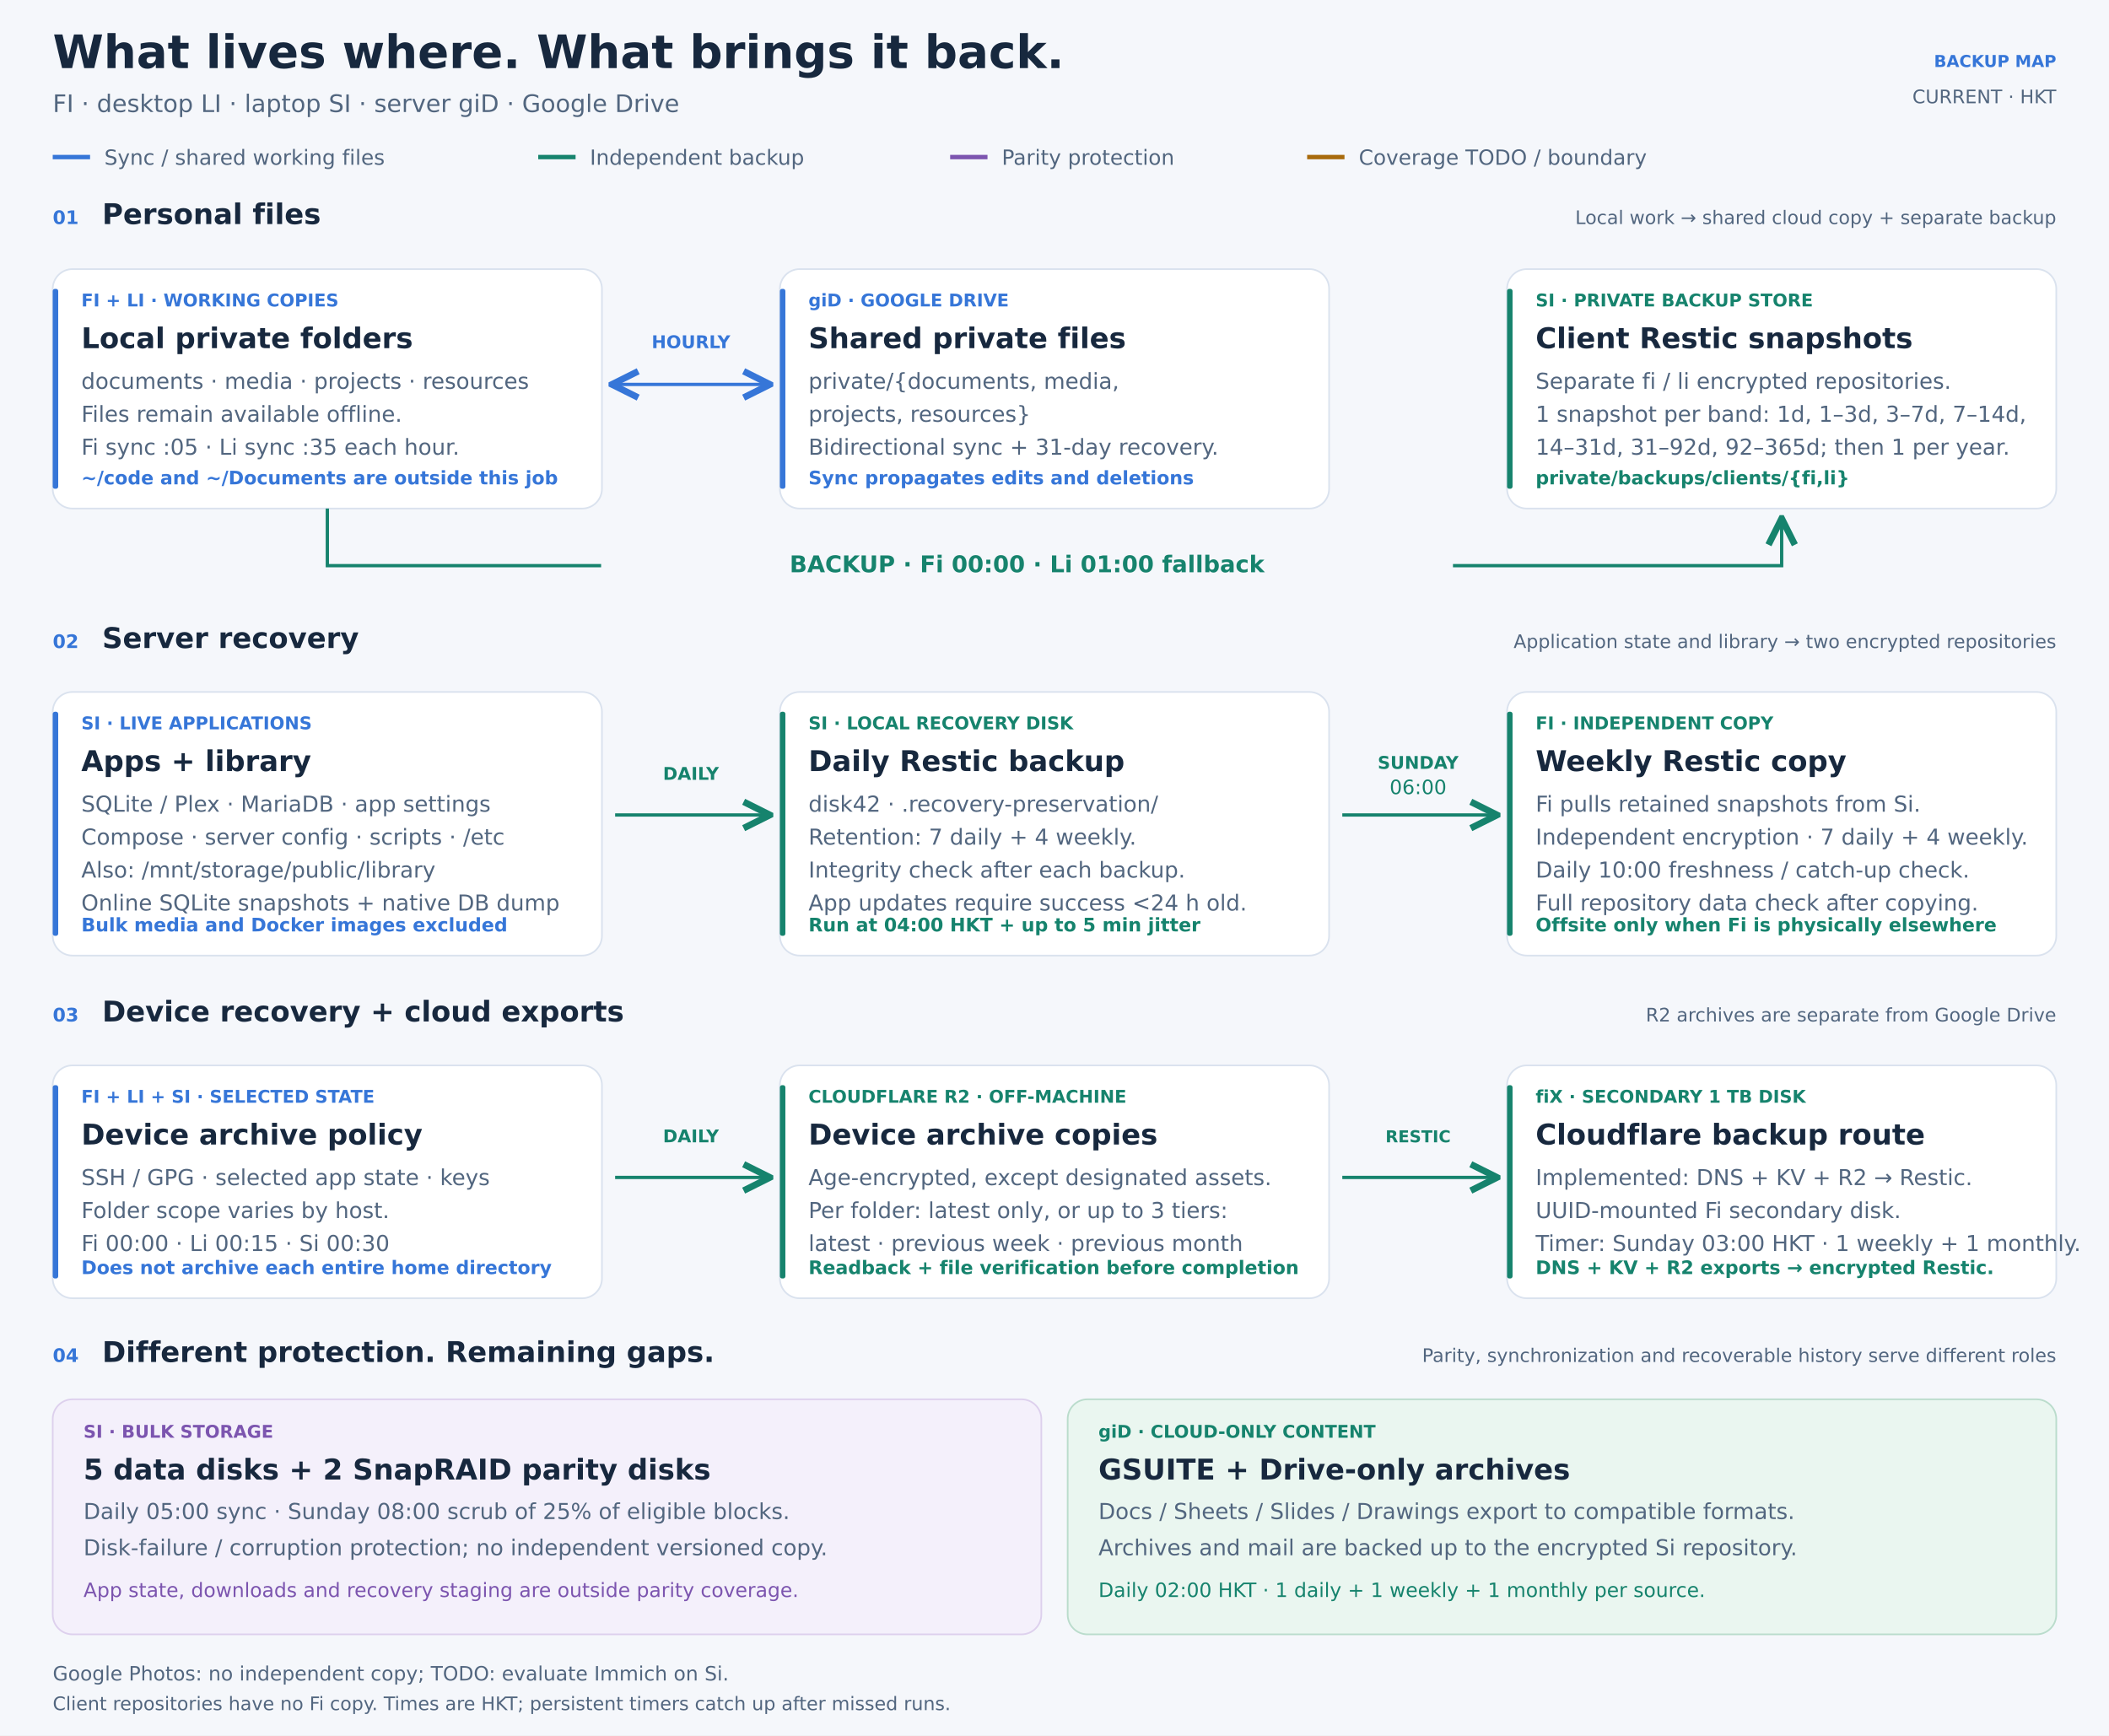
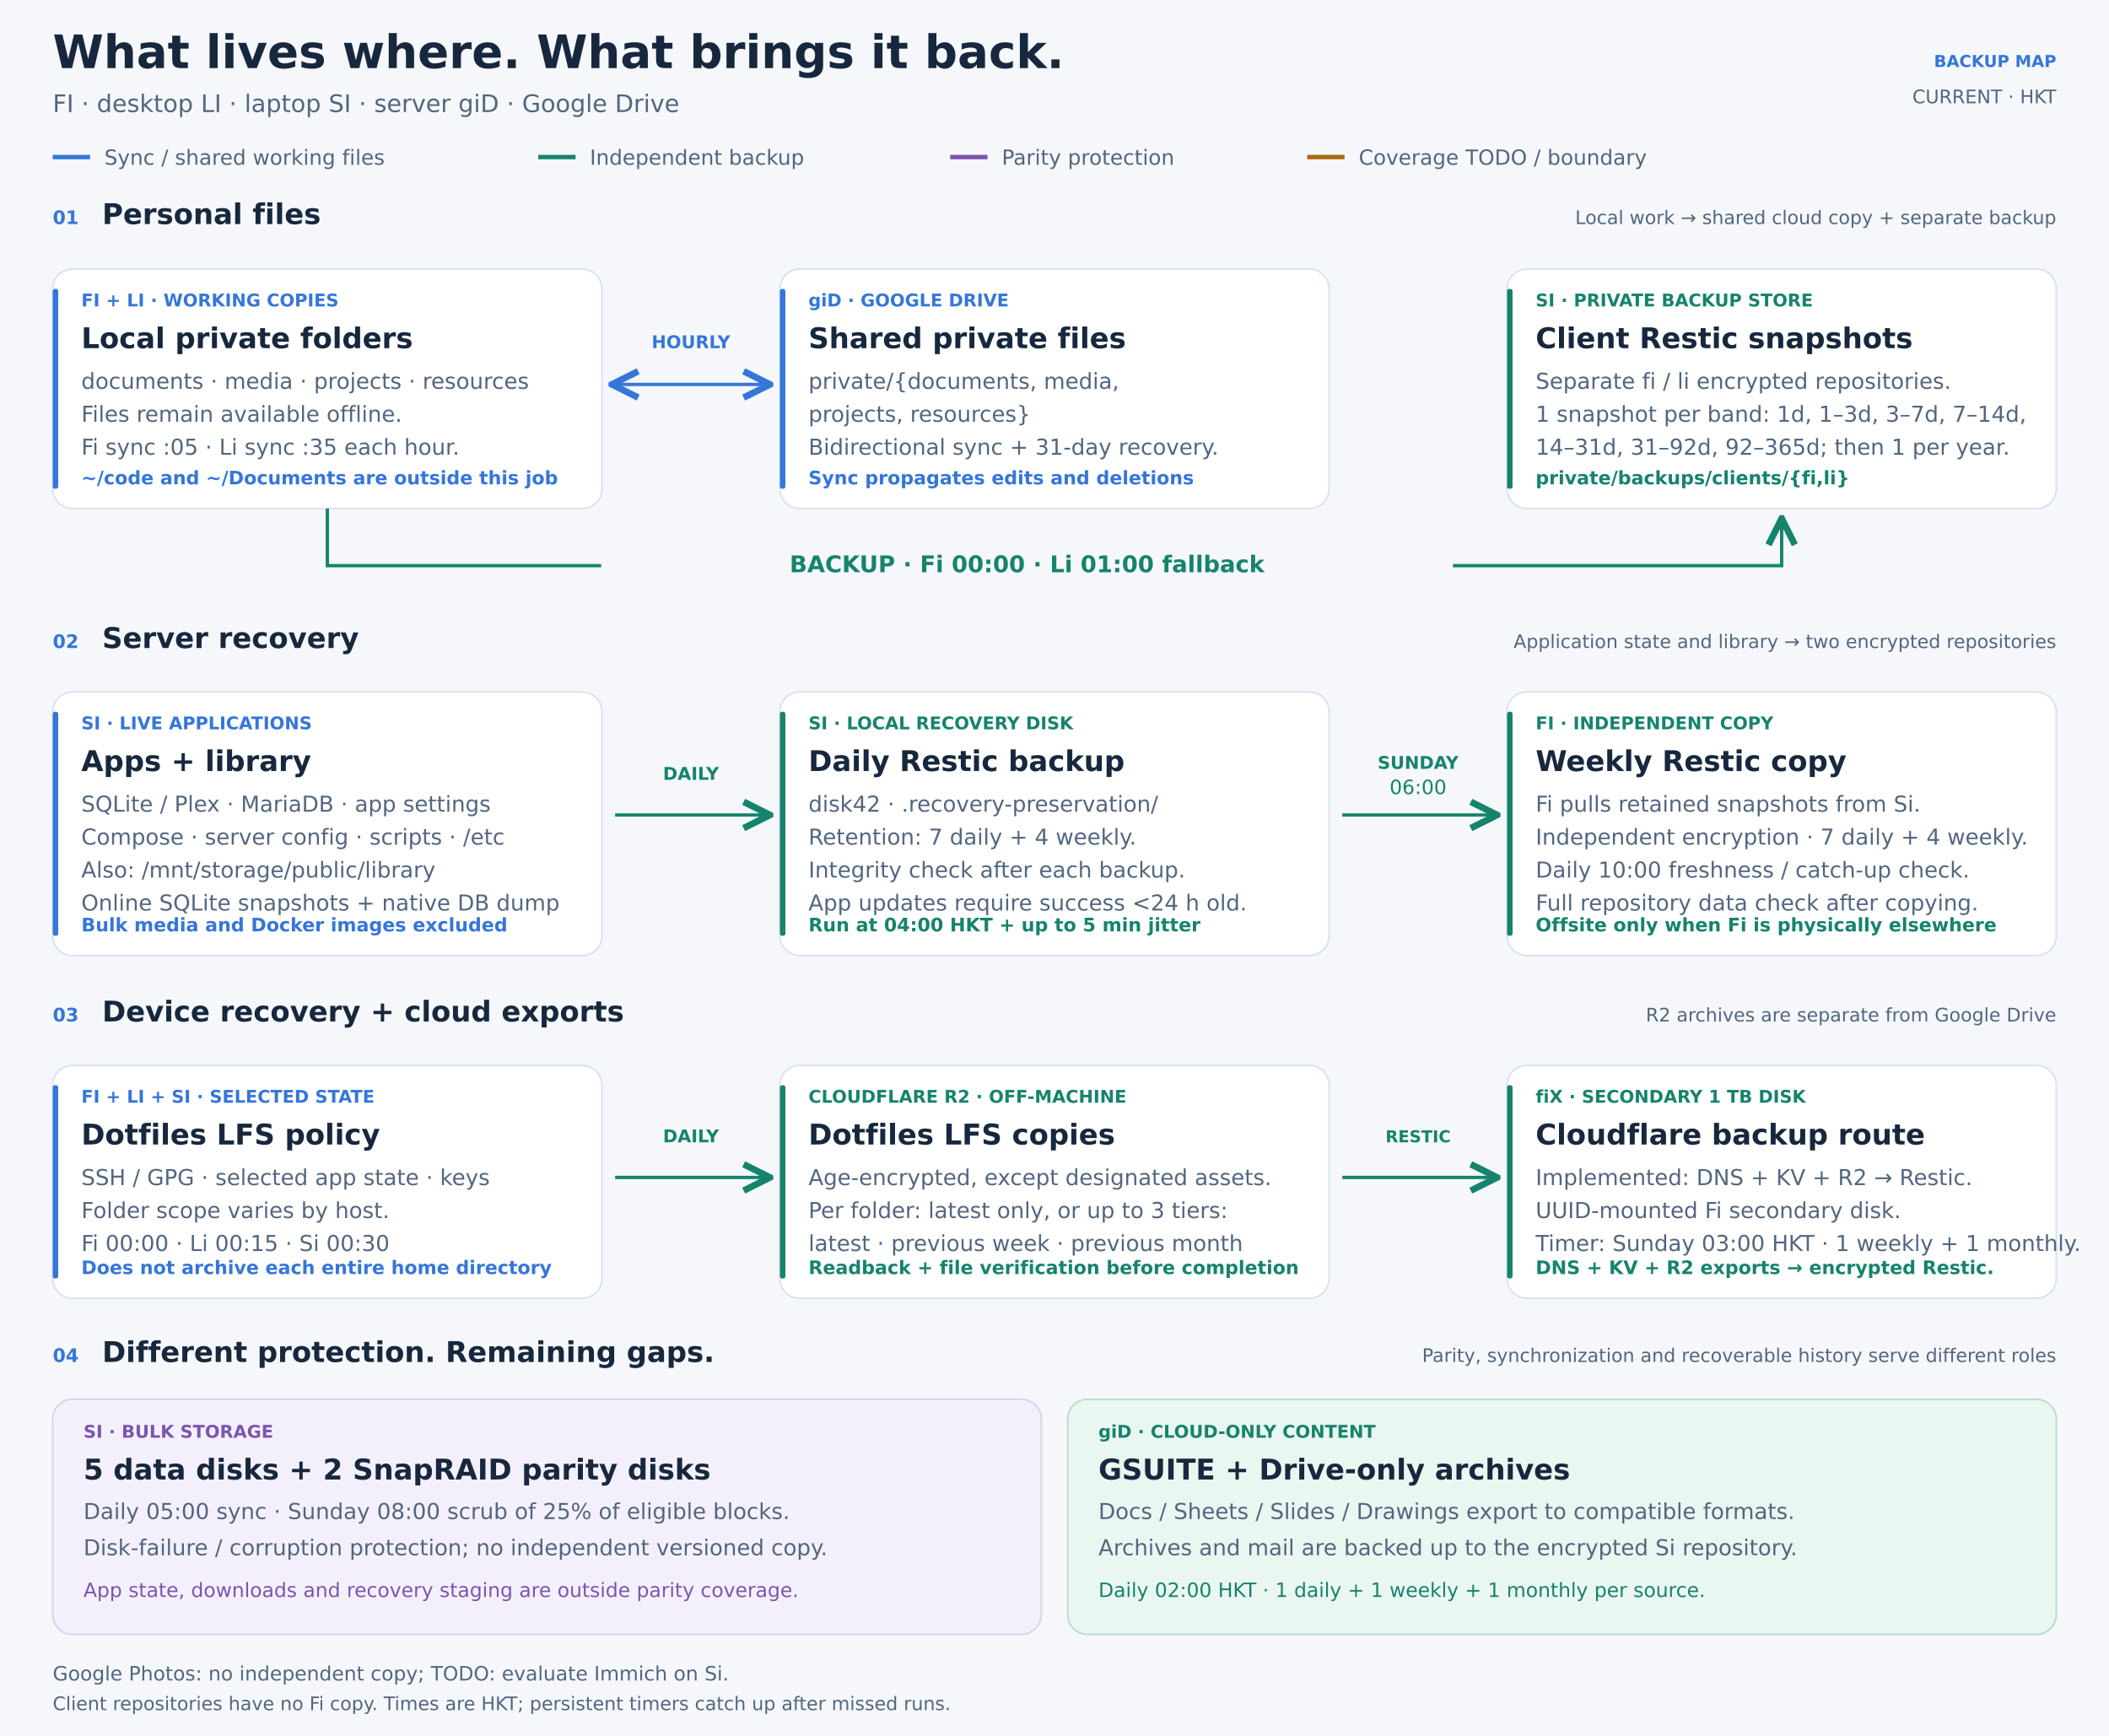
<svg xmlns="http://www.w3.org/2000/svg" width="1920" height="1580" viewBox="0 0 1920 1580">
  <defs>
    <marker id="green" markerWidth="10" markerHeight="10" refX="8" refY="5" orient="auto-start-reverse">
      <path d="M1 1L9 5L1 9" fill="none" stroke="#16836d" stroke-width="2" />
    </marker>
    <marker id="blue" markerWidth="10" markerHeight="10" refX="8" refY="5" orient="auto-start-reverse">
      <path d="M1 1L9 5L1 9" fill="none" stroke="#3676d8" stroke-width="2" />
    </marker>
    <marker id="amber" markerWidth="10" markerHeight="10" refX="8" refY="5" orient="auto-start-reverse">
      <path d="M1 1L9 5L1 9" fill="none" stroke="#b47818" stroke-width="2" />
    </marker>
  </defs>
  <rect width="1920" height="1580" fill="#f5f7fb" />
  <text x="48" y="62" font-family="DejaVu Sans, sans-serif" font-size="42" font-weight="700" fill="#17283e" text-anchor="start">What lives where. What brings it back.</text>
  <text x="48" y="102" font-family="DejaVu Sans, sans-serif" font-size="22" font-weight="400" fill="#52667f" text-anchor="start">FI · desktop     LI · laptop     SI · server     giD · Google Drive</text>
  <text x="1872" y="61" font-family="DejaVu Sans, sans-serif" font-size="15" font-weight="700" fill="#3676d8" text-anchor="end">BACKUP MAP</text>
  <text x="1872" y="94" font-family="DejaVu Sans, sans-serif" font-size="17" font-weight="400" fill="#52667f" text-anchor="end">CURRENT · HKT</text>
  <line x1="48" y1="143" x2="82" y2="143" stroke="#3676d8" stroke-width="4" />
  <text x="95" y="150" font-family="DejaVu Sans, sans-serif" font-size="19" font-weight="400" fill="#52667f" text-anchor="start">Sync / shared working files</text>
  <line x1="490" y1="143" x2="524" y2="143" stroke="#16836d" stroke-width="4" />
  <text x="537" y="150" font-family="DejaVu Sans, sans-serif" font-size="19" font-weight="400" fill="#52667f" text-anchor="start">Independent backup</text>
  <line x1="865" y1="143" x2="899" y2="143" stroke="#7c55af" stroke-width="4" />
  <text x="912" y="150" font-family="DejaVu Sans, sans-serif" font-size="19" font-weight="400" fill="#52667f" text-anchor="start">Parity protection</text>
  <line x1="1190" y1="143" x2="1224" y2="143" stroke="#a86a0c" stroke-width="4" />
  <text x="1237" y="150" font-family="DejaVu Sans, sans-serif" font-size="19" font-weight="400" fill="#52667f" text-anchor="start">Coverage TODO / boundary</text>
  <text x="48" y="204" font-family="DejaVu Sans, sans-serif" font-size="17" font-weight="700" fill="#3676d8" text-anchor="start">01</text>
  <text x="93" y="204" font-family="DejaVu Sans, sans-serif" font-size="26" font-weight="700" fill="#17283e" text-anchor="start">Personal files</text>
  <text x="1872" y="204" font-family="DejaVu Sans, sans-serif" font-size="17" font-weight="400" fill="#52667f" text-anchor="end">Local work → shared cloud copy + separate backup</text>
  <rect x="48" y="245" width="500" height="218" rx="18" fill="#ffffff" stroke="#dae2ee" stroke-width="1.5" />
  <rect x="48" y="263" width="5" height="182" rx="2" fill="#3676d8" />
  <text x="74" y="279" font-family="DejaVu Sans, sans-serif" font-size="16" font-weight="700" fill="#3676d8" text-anchor="start">FI + LI · WORKING COPIES</text>
  <text x="74" y="317" font-family="DejaVu Sans, sans-serif" font-size="26" font-weight="700" fill="#17283e" text-anchor="start">Local private folders</text>
  <text x="74" y="354" font-family="DejaVu Sans, sans-serif" font-size="20" font-weight="400" fill="#52667f" text-anchor="start">documents · media · projects · resources</text>
  <text x="74" y="384" font-family="DejaVu Sans, sans-serif" font-size="20" font-weight="400" fill="#52667f" text-anchor="start">Files remain available offline.</text>
  <text x="74" y="414" font-family="DejaVu Sans, sans-serif" font-size="20" font-weight="400" fill="#52667f" text-anchor="start">Fi sync :05 · Li sync :35 each hour.</text>
  <text x="74" y="441" font-family="DejaVu Sans, sans-serif" font-size="17" font-weight="600" fill="#3676d8" text-anchor="start">~/code and ~/Documents are outside this job</text>
  <rect x="710" y="245" width="500" height="218" rx="18" fill="#ffffff" stroke="#dae2ee" stroke-width="1.5" />
  <rect x="710" y="263" width="5" height="182" rx="2" fill="#3676d8" />
  <text x="736" y="279" font-family="DejaVu Sans, sans-serif" font-size="16" font-weight="700" fill="#3676d8" text-anchor="start">giD · GOOGLE DRIVE</text>
  <text x="736" y="317" font-family="DejaVu Sans, sans-serif" font-size="26" font-weight="700" fill="#17283e" text-anchor="start">Shared private files</text>
  <text x="736" y="354" font-family="DejaVu Sans, sans-serif" font-size="20" font-weight="400" fill="#52667f" text-anchor="start">private/{documents, media,</text>
  <text x="736" y="384" font-family="DejaVu Sans, sans-serif" font-size="20" font-weight="400" fill="#52667f" text-anchor="start">projects, resources}</text>
  <text x="736" y="414" font-family="DejaVu Sans, sans-serif" font-size="20" font-weight="400" fill="#52667f" text-anchor="start">Bidirectional sync + 31-day recovery.</text>
  <text x="736" y="441" font-family="DejaVu Sans, sans-serif" font-size="17" font-weight="600" fill="#3676d8" text-anchor="start">Sync propagates edits and deletions</text>
  <rect x="1372" y="245" width="500" height="218" rx="18" fill="#ffffff" stroke="#dae2ee" stroke-width="1.5" />
  <rect x="1372" y="263" width="5" height="182" rx="2" fill="#16836d" />
  <text x="1398" y="279" font-family="DejaVu Sans, sans-serif" font-size="16" font-weight="700" fill="#16836d" text-anchor="start">SI · PRIVATE BACKUP STORE</text>
  <text x="1398" y="317" font-family="DejaVu Sans, sans-serif" font-size="26" font-weight="700" fill="#17283e" text-anchor="start">Client Restic snapshots</text>
  <text x="1398" y="354" font-family="DejaVu Sans, sans-serif" font-size="20" font-weight="400" fill="#52667f" text-anchor="start">Separate fi / li encrypted repositories.</text>
  <text x="1398" y="384" font-family="DejaVu Sans, sans-serif" font-size="20" font-weight="400" fill="#52667f" text-anchor="start">1 snapshot per band: 1d, 1–3d, 3–7d, 7–14d,</text>
  <text x="1398" y="414" font-family="DejaVu Sans, sans-serif" font-size="20" font-weight="400" fill="#52667f" text-anchor="start">14–31d, 31–92d, 92–365d; then 1 per year.</text>
  <text x="1398" y="441" font-family="DejaVu Sans, sans-serif" font-size="17" font-weight="600" fill="#16836d" text-anchor="start">private/backups/clients/{fi,li}</text>
  <path d="M560 350 H698" fill="none" stroke="#3676d8" stroke-width="3" marker-end="url(#blue)" marker-start="url(#blue)" />
  <text x="629" y="317" font-family="DejaVu Sans, sans-serif" font-size="16" font-weight="700" fill="#3676d8" text-anchor="middle">HOURLY</text>
  <path d="M298 463 V515 H1622 V475" fill="none" stroke="#16836d" stroke-width="3" marker-end="url(#green)" />
  <rect x="548" y="491" width="774" height="48" rx="8" fill="#f5f7fb" stroke="#f5f7fb" stroke-width="1.5" />
  <text x="935" y="521" font-family="DejaVu Sans, sans-serif" font-size="21" font-weight="600" fill="#16836d" text-anchor="middle">BACKUP · Fi 00:00 · Li 01:00 fallback</text>
  <text x="48" y="590" font-family="DejaVu Sans, sans-serif" font-size="17" font-weight="700" fill="#3676d8" text-anchor="start">02</text>
  <text x="93" y="590" font-family="DejaVu Sans, sans-serif" font-size="26" font-weight="700" fill="#17283e" text-anchor="start">Server recovery</text>
  <text x="1872" y="590" font-family="DejaVu Sans, sans-serif" font-size="17" font-weight="400" fill="#52667f" text-anchor="end">Application state and library → two encrypted repositories</text>
  <rect x="48" y="630" width="500" height="240" rx="18" fill="#ffffff" stroke="#dae2ee" stroke-width="1.5" />
  <rect x="48" y="648" width="5" height="204" rx="2" fill="#3676d8" />
  <text x="74" y="664" font-family="DejaVu Sans, sans-serif" font-size="16" font-weight="700" fill="#3676d8" text-anchor="start">SI · LIVE APPLICATIONS</text>
  <text x="74" y="702" font-family="DejaVu Sans, sans-serif" font-size="26" font-weight="700" fill="#17283e" text-anchor="start">Apps + library</text>
  <text x="74" y="739" font-family="DejaVu Sans, sans-serif" font-size="20" font-weight="400" fill="#52667f" text-anchor="start">SQLite / Plex · MariaDB · app settings</text>
  <text x="74" y="769" font-family="DejaVu Sans, sans-serif" font-size="20" font-weight="400" fill="#52667f" text-anchor="start">Compose · server config · scripts · /etc</text>
  <text x="74" y="799" font-family="DejaVu Sans, sans-serif" font-size="20" font-weight="400" fill="#52667f" text-anchor="start">Also: /mnt/storage/public/library</text>
  <text x="74" y="829" font-family="DejaVu Sans, sans-serif" font-size="20" font-weight="400" fill="#52667f" text-anchor="start">Online SQLite snapshots + native DB dump</text>
  <text x="74" y="848" font-family="DejaVu Sans, sans-serif" font-size="17" font-weight="600" fill="#3676d8" text-anchor="start">Bulk media and Docker images excluded</text>
  <rect x="710" y="630" width="500" height="240" rx="18" fill="#ffffff" stroke="#dae2ee" stroke-width="1.5" />
  <rect x="710" y="648" width="5" height="204" rx="2" fill="#16836d" />
  <text x="736" y="664" font-family="DejaVu Sans, sans-serif" font-size="16" font-weight="700" fill="#16836d" text-anchor="start">SI · LOCAL RECOVERY DISK</text>
  <text x="736" y="702" font-family="DejaVu Sans, sans-serif" font-size="26" font-weight="700" fill="#17283e" text-anchor="start">Daily Restic backup</text>
  <text x="736" y="739" font-family="DejaVu Sans, sans-serif" font-size="20" font-weight="400" fill="#52667f" text-anchor="start">disk42 · .recovery-preservation/</text>
  <text x="736" y="769" font-family="DejaVu Sans, sans-serif" font-size="20" font-weight="400" fill="#52667f" text-anchor="start">Retention: 7 daily + 4 weekly.</text>
  <text x="736" y="799" font-family="DejaVu Sans, sans-serif" font-size="20" font-weight="400" fill="#52667f" text-anchor="start">Integrity check after each backup.</text>
  <text x="736" y="829" font-family="DejaVu Sans, sans-serif" font-size="20" font-weight="400" fill="#52667f" text-anchor="start">App updates require success &lt;24 h old.</text>
  <text x="736" y="848" font-family="DejaVu Sans, sans-serif" font-size="17" font-weight="600" fill="#16836d" text-anchor="start">Run at 04:00 HKT + up to 5 min jitter</text>
  <rect x="1372" y="630" width="500" height="240" rx="18" fill="#ffffff" stroke="#dae2ee" stroke-width="1.5" />
  <rect x="1372" y="648" width="5" height="204" rx="2" fill="#16836d" />
  <text x="1398" y="664" font-family="DejaVu Sans, sans-serif" font-size="16" font-weight="700" fill="#16836d" text-anchor="start">FI · INDEPENDENT COPY</text>
  <text x="1398" y="702" font-family="DejaVu Sans, sans-serif" font-size="26" font-weight="700" fill="#17283e" text-anchor="start">Weekly Restic copy</text>
  <text x="1398" y="739" font-family="DejaVu Sans, sans-serif" font-size="20" font-weight="400" fill="#52667f" text-anchor="start">Fi pulls retained snapshots from Si.</text>
  <text x="1398" y="769" font-family="DejaVu Sans, sans-serif" font-size="20" font-weight="400" fill="#52667f" text-anchor="start">Independent encryption · 7 daily + 4 weekly.</text>
  <text x="1398" y="799" font-family="DejaVu Sans, sans-serif" font-size="20" font-weight="400" fill="#52667f" text-anchor="start">Daily 10:00 freshness / catch-up check.</text>
  <text x="1398" y="829" font-family="DejaVu Sans, sans-serif" font-size="20" font-weight="400" fill="#52667f" text-anchor="start">Full repository data check after copying.</text>
  <text x="1398" y="848" font-family="DejaVu Sans, sans-serif" font-size="17" font-weight="600" fill="#16836d" text-anchor="start">Offsite only when Fi is physically elsewhere</text>
  <path d="M560 742 H698" fill="none" stroke="#16836d" stroke-width="3" marker-end="url(#green)" />
  <text x="629" y="710" font-family="DejaVu Sans, sans-serif" font-size="16" font-weight="700" fill="#16836d" text-anchor="middle">DAILY</text>
  <path d="M1222 742 H1360" fill="none" stroke="#16836d" stroke-width="3" marker-end="url(#green)" />
  <text x="1291" y="700" font-family="DejaVu Sans, sans-serif" font-size="16" font-weight="700" fill="#16836d" text-anchor="middle">SUNDAY</text>
  <text x="1291" y="723" font-family="DejaVu Sans, sans-serif" font-size="18" font-weight="400" fill="#16836d" text-anchor="middle">06:00</text>
  <text x="48" y="930" font-family="DejaVu Sans, sans-serif" font-size="17" font-weight="700" fill="#3676d8" text-anchor="start">03</text>
  <text x="93" y="930" font-family="DejaVu Sans, sans-serif" font-size="26" font-weight="700" fill="#17283e" text-anchor="start">Device recovery + cloud exports</text>
  <text x="1872" y="930" font-family="DejaVu Sans, sans-serif" font-size="17" font-weight="400" fill="#52667f" text-anchor="end">R2 archives are separate from Google Drive</text>
  <rect x="48" y="970" width="500" height="212" rx="18" fill="#ffffff" stroke="#dae2ee" stroke-width="1.5" />
  <rect x="48" y="988" width="5" height="176" rx="2" fill="#3676d8" />
  <text x="74" y="1004" font-family="DejaVu Sans, sans-serif" font-size="16" font-weight="700" fill="#3676d8" text-anchor="start">FI + LI + SI · SELECTED STATE</text>
-   <text x="74" y="1042" font-family="DejaVu Sans, sans-serif" font-size="26" font-weight="700" fill="#17283e" text-anchor="start">Device archive policy</text>
+   <text x="74" y="1042" font-family="DejaVu Sans, sans-serif" font-size="26" font-weight="700" fill="#17283e" text-anchor="start">Dotfiles LFS policy</text>
  <text x="74" y="1079" font-family="DejaVu Sans, sans-serif" font-size="20" font-weight="400" fill="#52667f" text-anchor="start">SSH / GPG · selected app state · keys</text>
  <text x="74" y="1109" font-family="DejaVu Sans, sans-serif" font-size="20" font-weight="400" fill="#52667f" text-anchor="start">Folder scope varies by host.</text>
  <text x="74" y="1139" font-family="DejaVu Sans, sans-serif" font-size="20" font-weight="400" fill="#52667f" text-anchor="start">Fi 00:00 · Li 00:15 · Si 00:30</text>
  <text x="74" y="1160" font-family="DejaVu Sans, sans-serif" font-size="17" font-weight="600" fill="#3676d8" text-anchor="start">Does not archive each entire home directory</text>
  <rect x="710" y="970" width="500" height="212" rx="18" fill="#ffffff" stroke="#dae2ee" stroke-width="1.5" />
  <rect x="710" y="988" width="5" height="176" rx="2" fill="#16836d" />
  <text x="736" y="1004" font-family="DejaVu Sans, sans-serif" font-size="16" font-weight="700" fill="#16836d" text-anchor="start">CLOUDFLARE R2 · OFF-MACHINE</text>
-   <text x="736" y="1042" font-family="DejaVu Sans, sans-serif" font-size="26" font-weight="700" fill="#17283e" text-anchor="start">Device archive copies</text>
+   <text x="736" y="1042" font-family="DejaVu Sans, sans-serif" font-size="26" font-weight="700" fill="#17283e" text-anchor="start">Dotfiles LFS copies</text>
  <text x="736" y="1079" font-family="DejaVu Sans, sans-serif" font-size="20" font-weight="400" fill="#52667f" text-anchor="start">Age-encrypted, except designated assets.</text>
  <text x="736" y="1109" font-family="DejaVu Sans, sans-serif" font-size="20" font-weight="400" fill="#52667f" text-anchor="start">Per folder: latest only, or up to 3 tiers:</text>
  <text x="736" y="1139" font-family="DejaVu Sans, sans-serif" font-size="20" font-weight="400" fill="#52667f" text-anchor="start">latest · previous week · previous month</text>
  <text x="736" y="1160" font-family="DejaVu Sans, sans-serif" font-size="17" font-weight="600" fill="#16836d" text-anchor="start">Readback + file verification before completion</text>
  <rect x="1372" y="970" width="500" height="212" rx="18" fill="#ffffff" stroke="#dae2ee" stroke-width="1.5" />
  <rect x="1372" y="988" width="5" height="176" rx="2" fill="#16836d" />
  <text x="1398" y="1004" font-family="DejaVu Sans, sans-serif" font-size="16" font-weight="700" fill="#16836d" text-anchor="start">fiX · SECONDARY 1 TB DISK</text>
  <text x="1398" y="1042" font-family="DejaVu Sans, sans-serif" font-size="26" font-weight="700" fill="#17283e" text-anchor="start">Cloudflare backup route</text>
  <text x="1398" y="1079" font-family="DejaVu Sans, sans-serif" font-size="20" font-weight="400" fill="#52667f" text-anchor="start">Implemented: DNS + KV + R2 → Restic.</text>
  <text x="1398" y="1109" font-family="DejaVu Sans, sans-serif" font-size="20" font-weight="400" fill="#52667f" text-anchor="start">UUID-mounted Fi secondary disk.</text>
  <text x="1398" y="1139" font-family="DejaVu Sans, sans-serif" font-size="20" font-weight="400" fill="#52667f" text-anchor="start">Timer: Sunday 03:00 HKT · 1 weekly + 1 monthly.</text>
  <text x="1398" y="1160" font-family="DejaVu Sans, sans-serif" font-size="17" font-weight="600" fill="#16836d" text-anchor="start">DNS + KV + R2 exports → encrypted Restic.</text>
  <path d="M560 1072 H698" fill="none" stroke="#16836d" stroke-width="3" marker-end="url(#green)" />
  <text x="629" y="1040" font-family="DejaVu Sans, sans-serif" font-size="16" font-weight="700" fill="#16836d" text-anchor="middle">DAILY</text>
  <path d="M1222 1072 H1360" fill="none" stroke="#16836d" stroke-width="3" marker-end="url(#green)" />
  <text x="1291" y="1040" font-family="DejaVu Sans, sans-serif" font-size="15" font-weight="700" fill="#16836d" text-anchor="middle">RESTIC</text>
  <text x="48" y="1240" font-family="DejaVu Sans, sans-serif" font-size="17" font-weight="700" fill="#3676d8" text-anchor="start">04</text>
  <text x="93" y="1240" font-family="DejaVu Sans, sans-serif" font-size="26" font-weight="700" fill="#17283e" text-anchor="start">Different protection. Remaining gaps.</text>
  <text x="1872" y="1240" font-family="DejaVu Sans, sans-serif" font-size="17" font-weight="400" fill="#52667f" text-anchor="end">Parity, synchronization and recoverable history serve different roles</text>
  <rect x="48" y="1274" width="900" height="214" rx="18" fill="#f4f0fb" stroke="#ddd0ed" stroke-width="1.5" />
  <text x="76" y="1309" font-family="DejaVu Sans, sans-serif" font-size="16" font-weight="700" fill="#7c55af" text-anchor="start">SI · BULK STORAGE</text>
  <text x="76" y="1347" font-family="DejaVu Sans, sans-serif" font-size="26" font-weight="700" fill="#17283e" text-anchor="start">5 data disks + 2 SnapRAID parity disks</text>
  <text x="76" y="1383" font-family="DejaVu Sans, sans-serif" font-size="20" font-weight="400" fill="#52667f" text-anchor="start">Daily 05:00 sync · Sunday 08:00 scrub of 25% of eligible blocks.</text>
  <text x="76" y="1416" font-family="DejaVu Sans, sans-serif" font-size="20" font-weight="400" fill="#52667f" text-anchor="start">Disk-failure / corruption protection; no independent versioned copy.</text>
  <text x="76" y="1454" font-family="DejaVu Sans, sans-serif" font-size="18" font-weight="400" fill="#7c55af" text-anchor="start">App state, downloads and recovery staging are outside parity coverage.</text>
  <rect x="972" y="1274" width="900" height="214" rx="18" fill="#eaf6f0" stroke="#badccc" stroke-width="1.5" />
  <text x="1000" y="1309" font-family="DejaVu Sans, sans-serif" font-size="16" font-weight="700" fill="#16836d" text-anchor="start">giD · CLOUD-ONLY CONTENT</text>
  <text x="1000" y="1347" font-family="DejaVu Sans, sans-serif" font-size="26" font-weight="700" fill="#17283e" text-anchor="start">GSUITE + Drive-only archives</text>
  <text x="1000" y="1383" font-family="DejaVu Sans, sans-serif" font-size="20" font-weight="400" fill="#52667f" text-anchor="start">Docs / Sheets / Slides / Drawings export to compatible formats.</text>
  <text x="1000" y="1416" font-family="DejaVu Sans, sans-serif" font-size="20" font-weight="400" fill="#52667f" text-anchor="start">Archives and mail are backed up to the encrypted Si repository.</text>
  <text x="1000" y="1454" font-family="DejaVu Sans, sans-serif" font-size="18" font-weight="400" fill="#16836d" text-anchor="start">Daily 02:00 HKT · 1 daily + 1 weekly + 1 monthly per source.</text>
  <text x="48" y="1530" font-family="DejaVu Sans, sans-serif" font-size="18" font-weight="400" fill="#52667f" text-anchor="start">Google Photos: no independent copy; TODO: evaluate Immich on Si.</text>
  <text x="48" y="1557" font-family="DejaVu Sans, sans-serif" font-size="17" font-weight="400" fill="#52667f" text-anchor="start">Client repositories have no Fi copy. Times are HKT; persistent timers catch up after missed runs.</text>
</svg>
